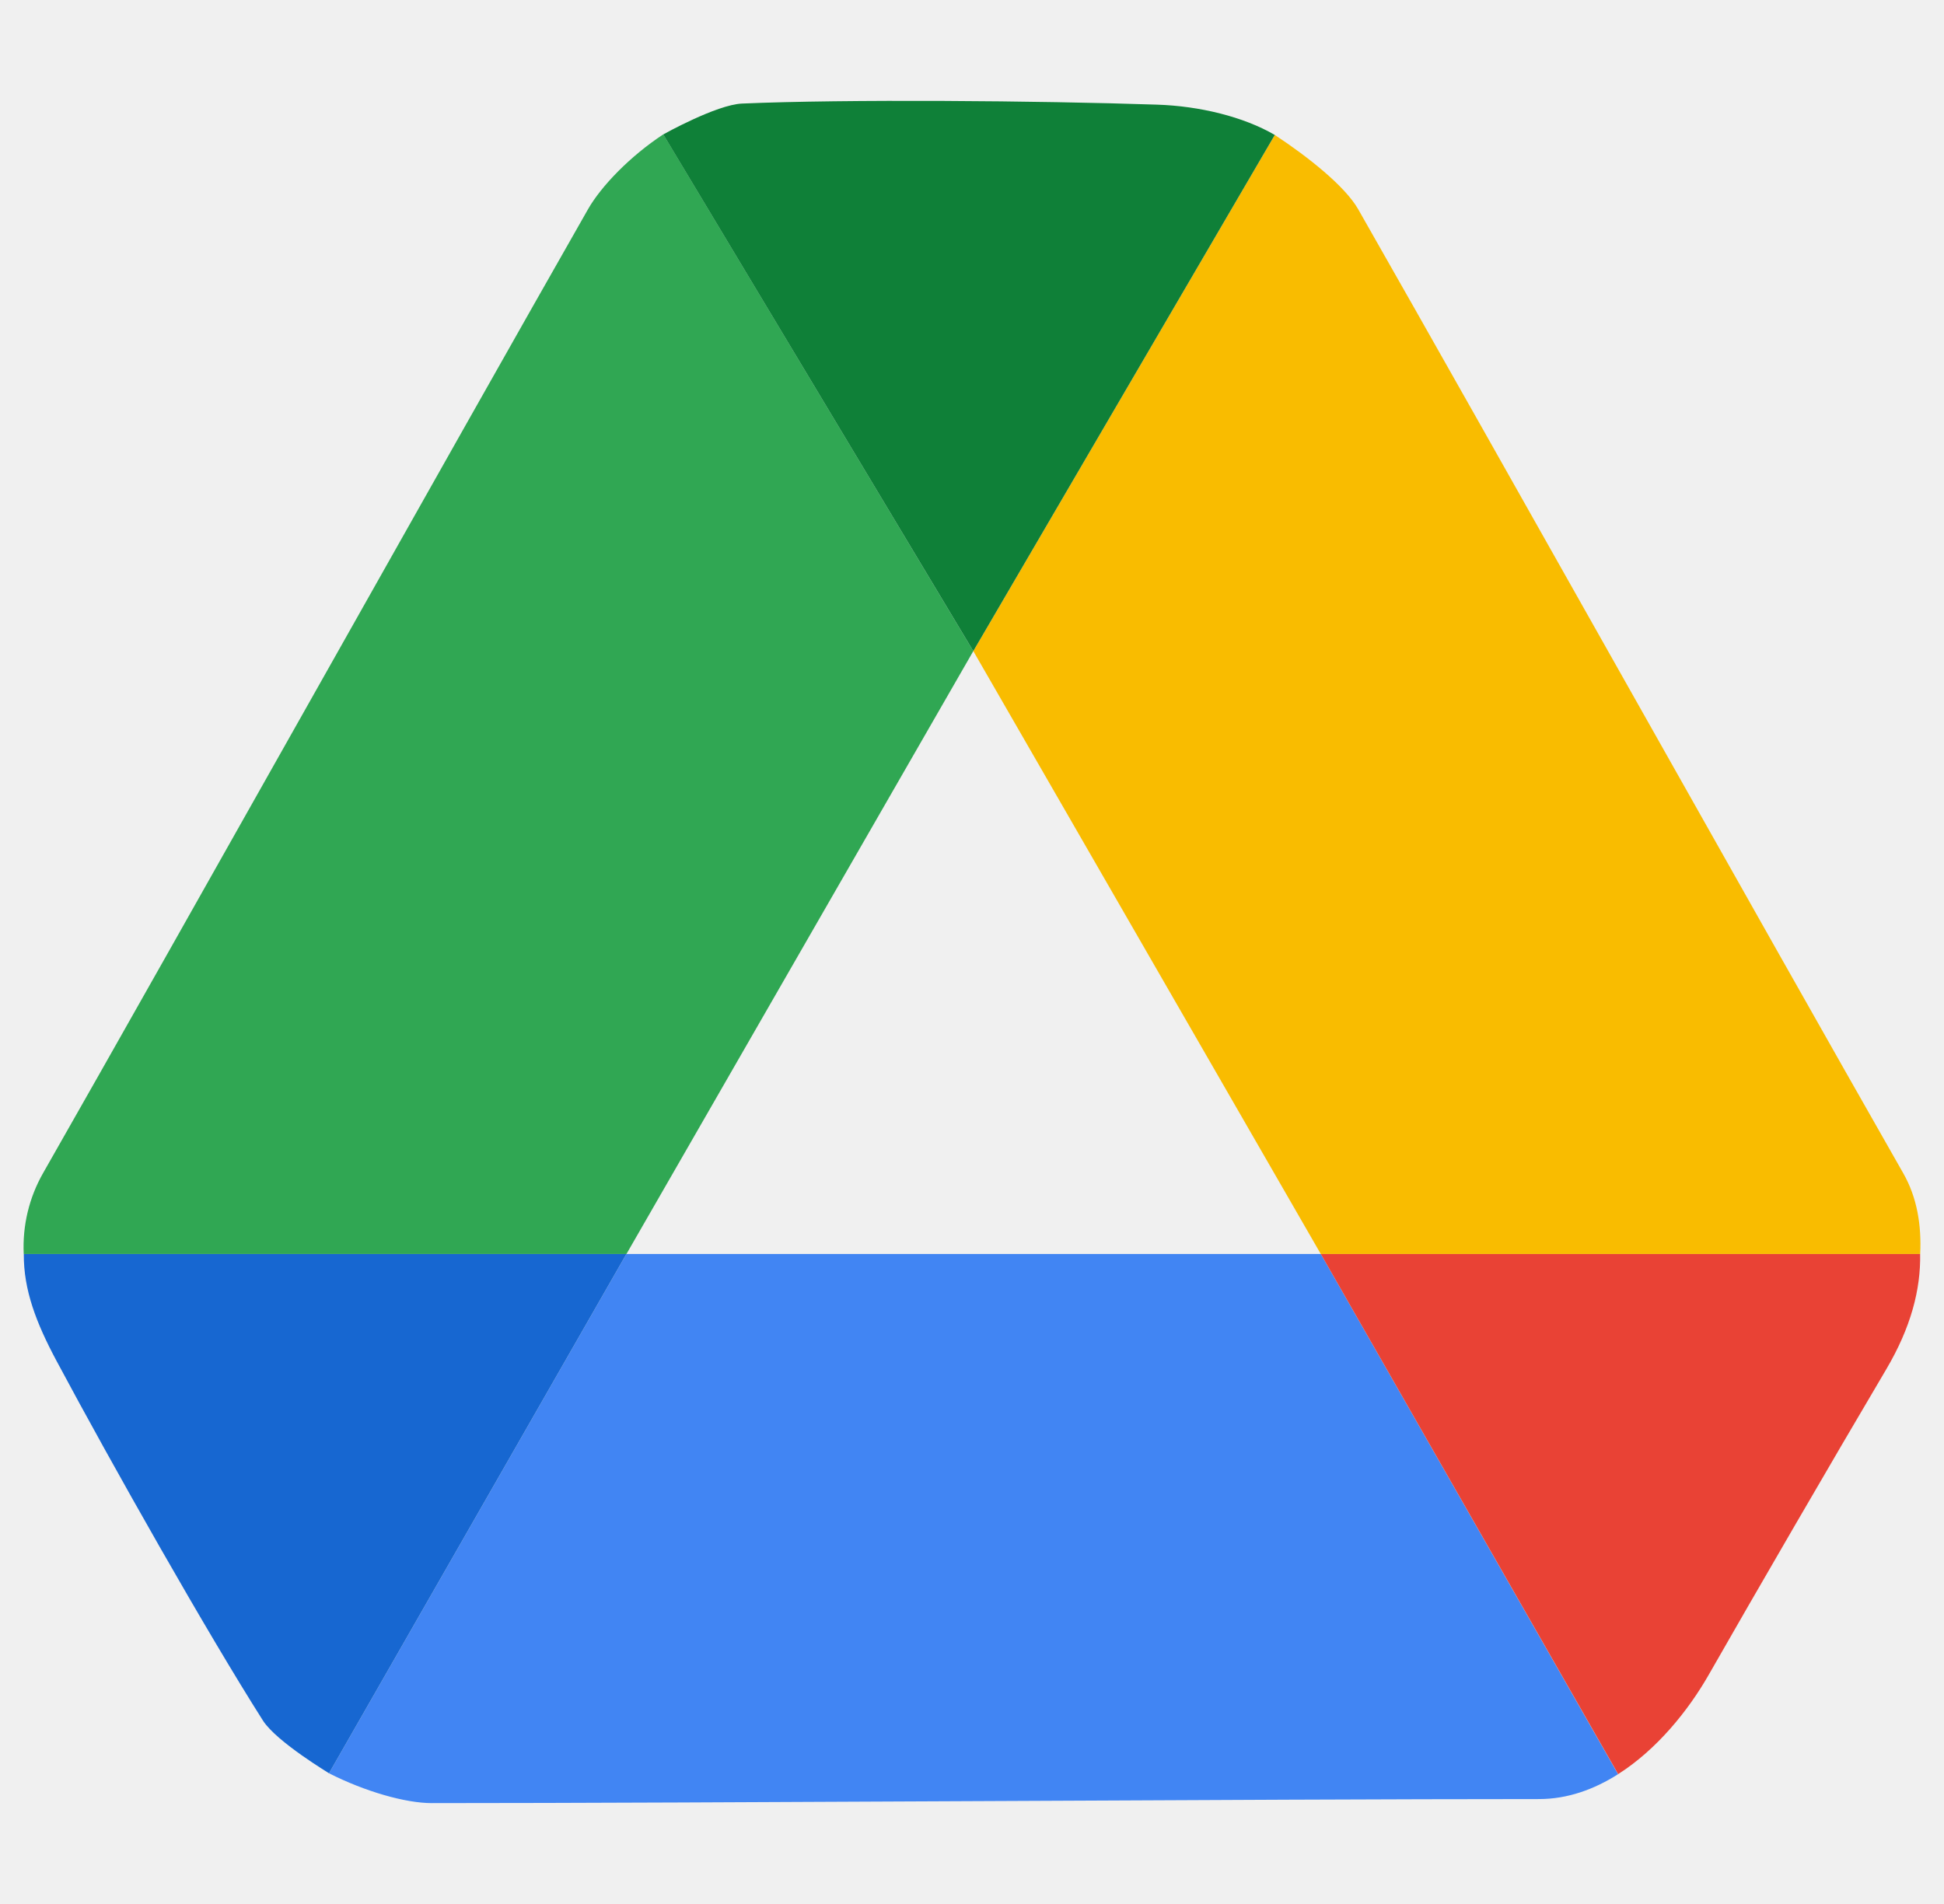
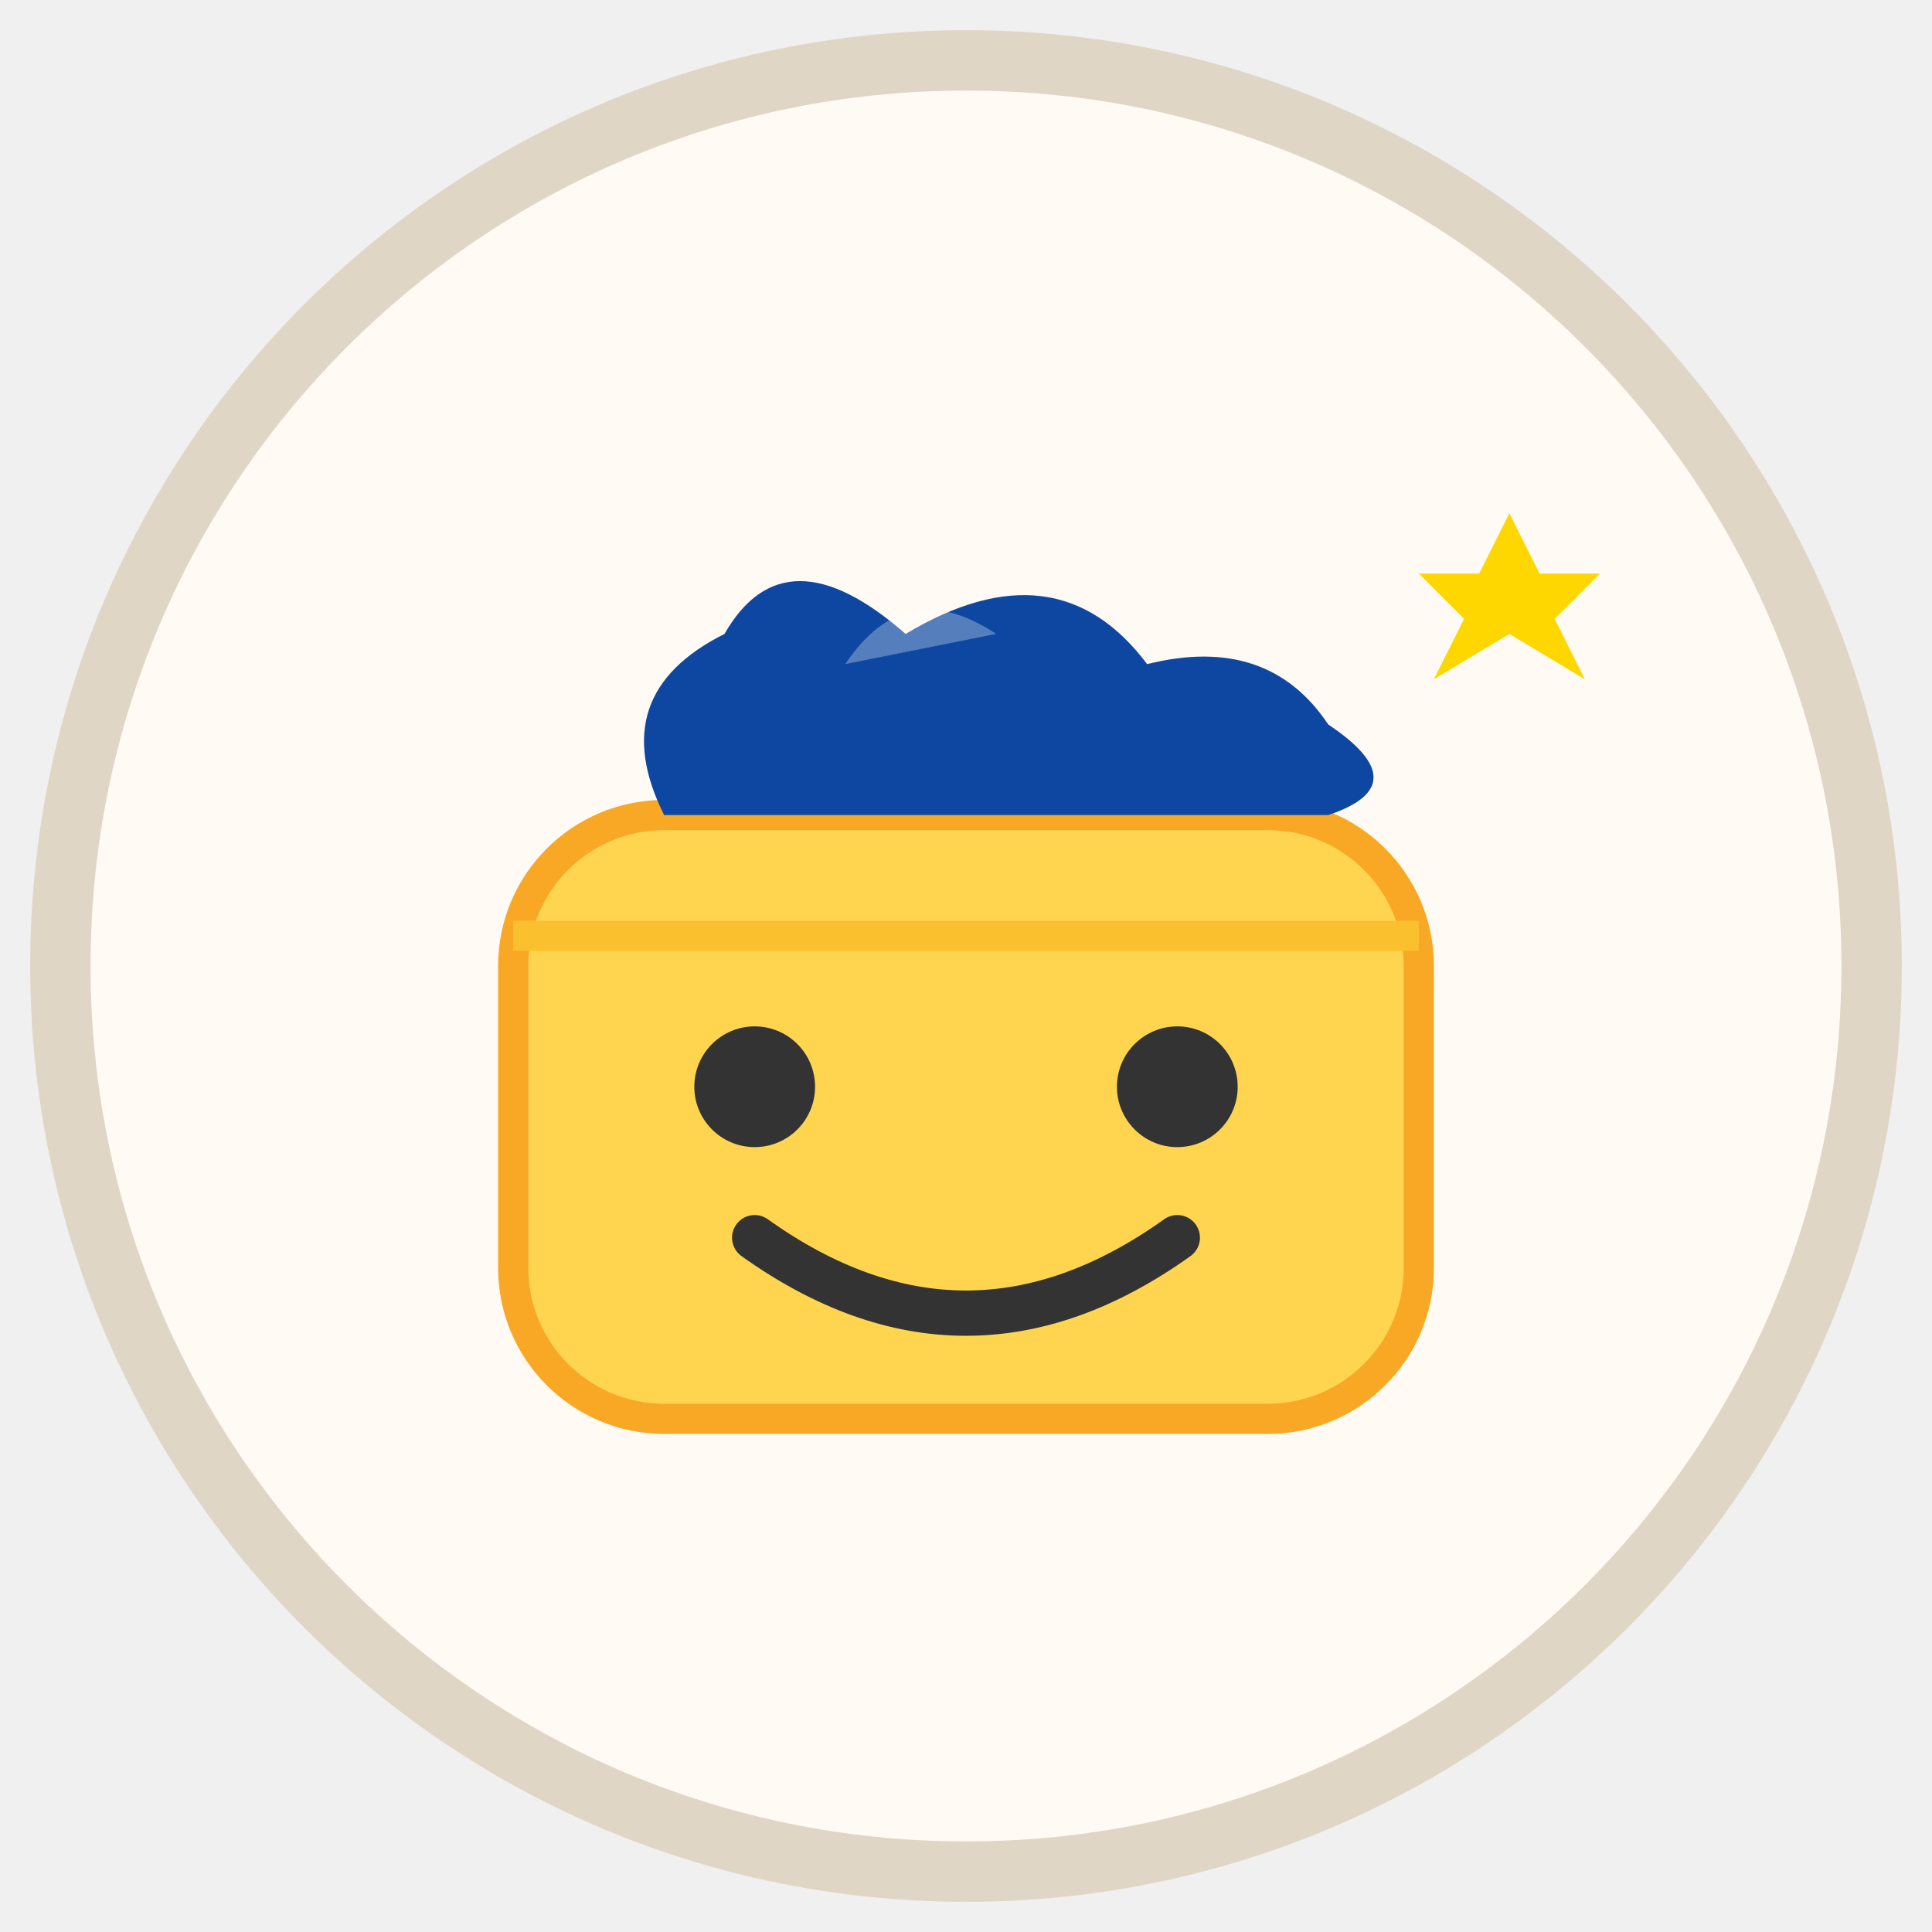
- <svg xmlns="http://www.w3.org/2000/svg" width="49" height="48" viewBox="0 0 49 48" fill="none">
-   <g clip-path="url(#clip0_7303_19867)">
-     <path d="M33.292 31.613H15.789L8.293 44.705C9.195 45.163 10.219 45.457 10.881 45.457C17.767 45.457 31.819 45.355 38.794 45.355C39.511 45.355 40.183 45.111 40.785 44.728L33.292 31.613Z" fill="#4185F3" />
-     <path d="M8.293 44.705L15.789 31.613H0.6C0.593 32.523 0.916 33.355 1.423 34.305C2.835 36.947 5.225 41.17 6.628 43.376C6.974 43.919 8.347 44.733 8.293 44.705Z" fill="#1767D1" />
-     <path d="M33.292 31.613L40.787 44.726C41.759 44.108 42.55 43.13 43.065 42.23C44.225 40.198 46.187 36.816 47.541 34.526C48.17 33.462 48.414 32.506 48.399 31.612L33.292 31.613Z" fill="#E94235" />
-     <path d="M15.79 31.614L24.533 16.414L16.719 3.387C15.874 3.943 15.151 4.698 14.823 5.272C11.413 11.254 4.542 23.513 1.087 29.572C0.733 30.192 0.564 30.901 0.598 31.614H15.79Z" fill="#30A753" />
-     <path d="M33.291 31.613L24.533 16.414L32.132 3.402C32.977 3.958 33.905 4.698 34.233 5.273C37.643 11.254 44.514 23.513 47.97 29.572C48.327 30.195 48.434 30.9 48.4 31.613H33.291Z" fill="#F9BC00" />
-     <path d="M16.718 3.389L24.533 16.414L32.132 3.402C31.347 2.944 30.236 2.672 29.16 2.638C26.167 2.538 21.314 2.498 18.703 2.611C18.059 2.639 16.726 3.384 16.718 3.389Z" fill="#0F8038" />
-   </g>
-   <defs>
-     <clipPath id="clip0_7303_19867">
-       <rect width="48" height="48" fill="white" transform="translate(0.5)" />
-     </clipPath>
-   </defs>
+ <svg xmlns="http://www.w3.org/2000/svg" width="128" height="128" viewBox="0 0 128 128">
+   <circle cx="64" cy="64" r="60" fill="#fffaf3" stroke="#e0d6c6" stroke-width="4" />
+   <rect x="34" y="54" width="60" height="40" rx="10" ry="10" fill="#FFD54F" stroke="#F9A825" stroke-width="2" />
+   <line x1="34" y1="62" x2="94" y2="62" stroke="#FBC02D" stroke-width="2" />
+   <path d="M44 54            Q40 46, 48 42            Q52 35, 60 42            Q70 36, 76 44            Q84 42, 88 48            Q94 52, 88 54            Z" fill="#0D47A1" />
+   <path d="M56 44 Q60 38 66 42" fill="white" opacity="0.3" />
+   <circle cx="50" cy="72" r="4" fill="#333" />
+   <circle cx="78" cy="72" r="4" fill="#333" />
+   <path d="M50 82 Q64 92 78 82" stroke="#333" stroke-width="3" fill="none" stroke-linecap="round" />
+   <polygon points="100,34 102,38 106,38 103,41 105,45 100,42 95,45 97,41 94,38 98,38" fill="#FFD700" />
</svg>
